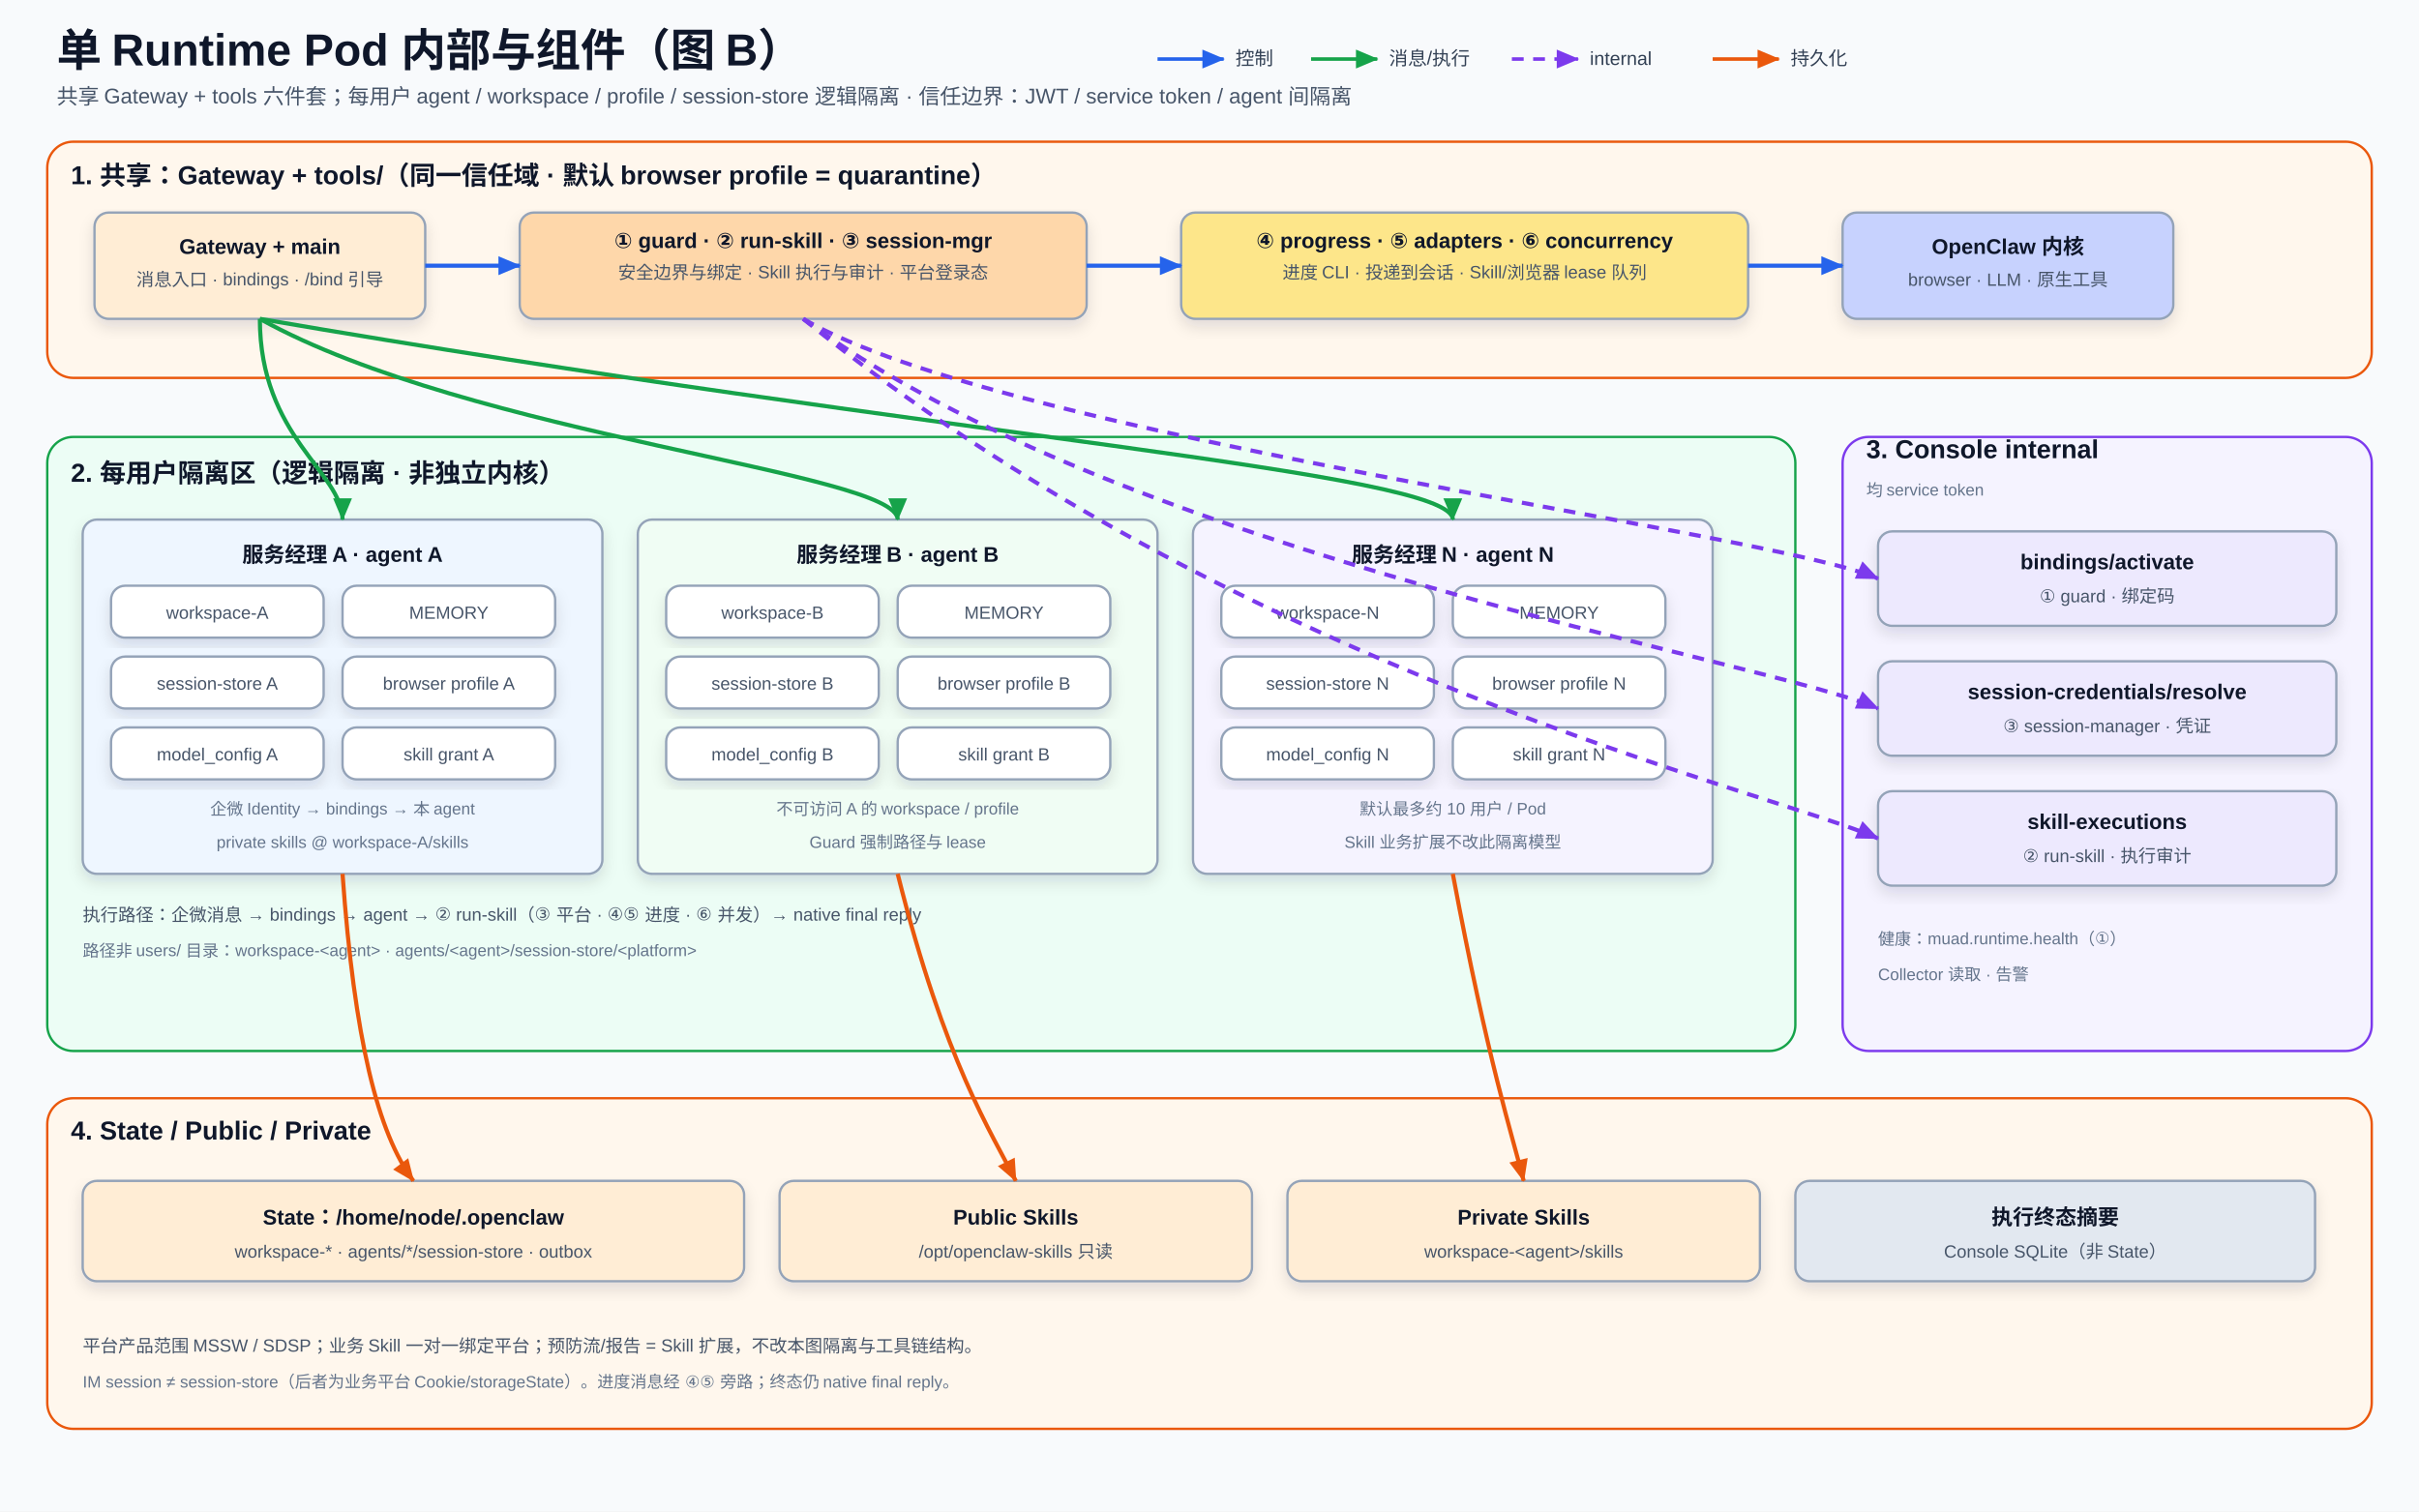
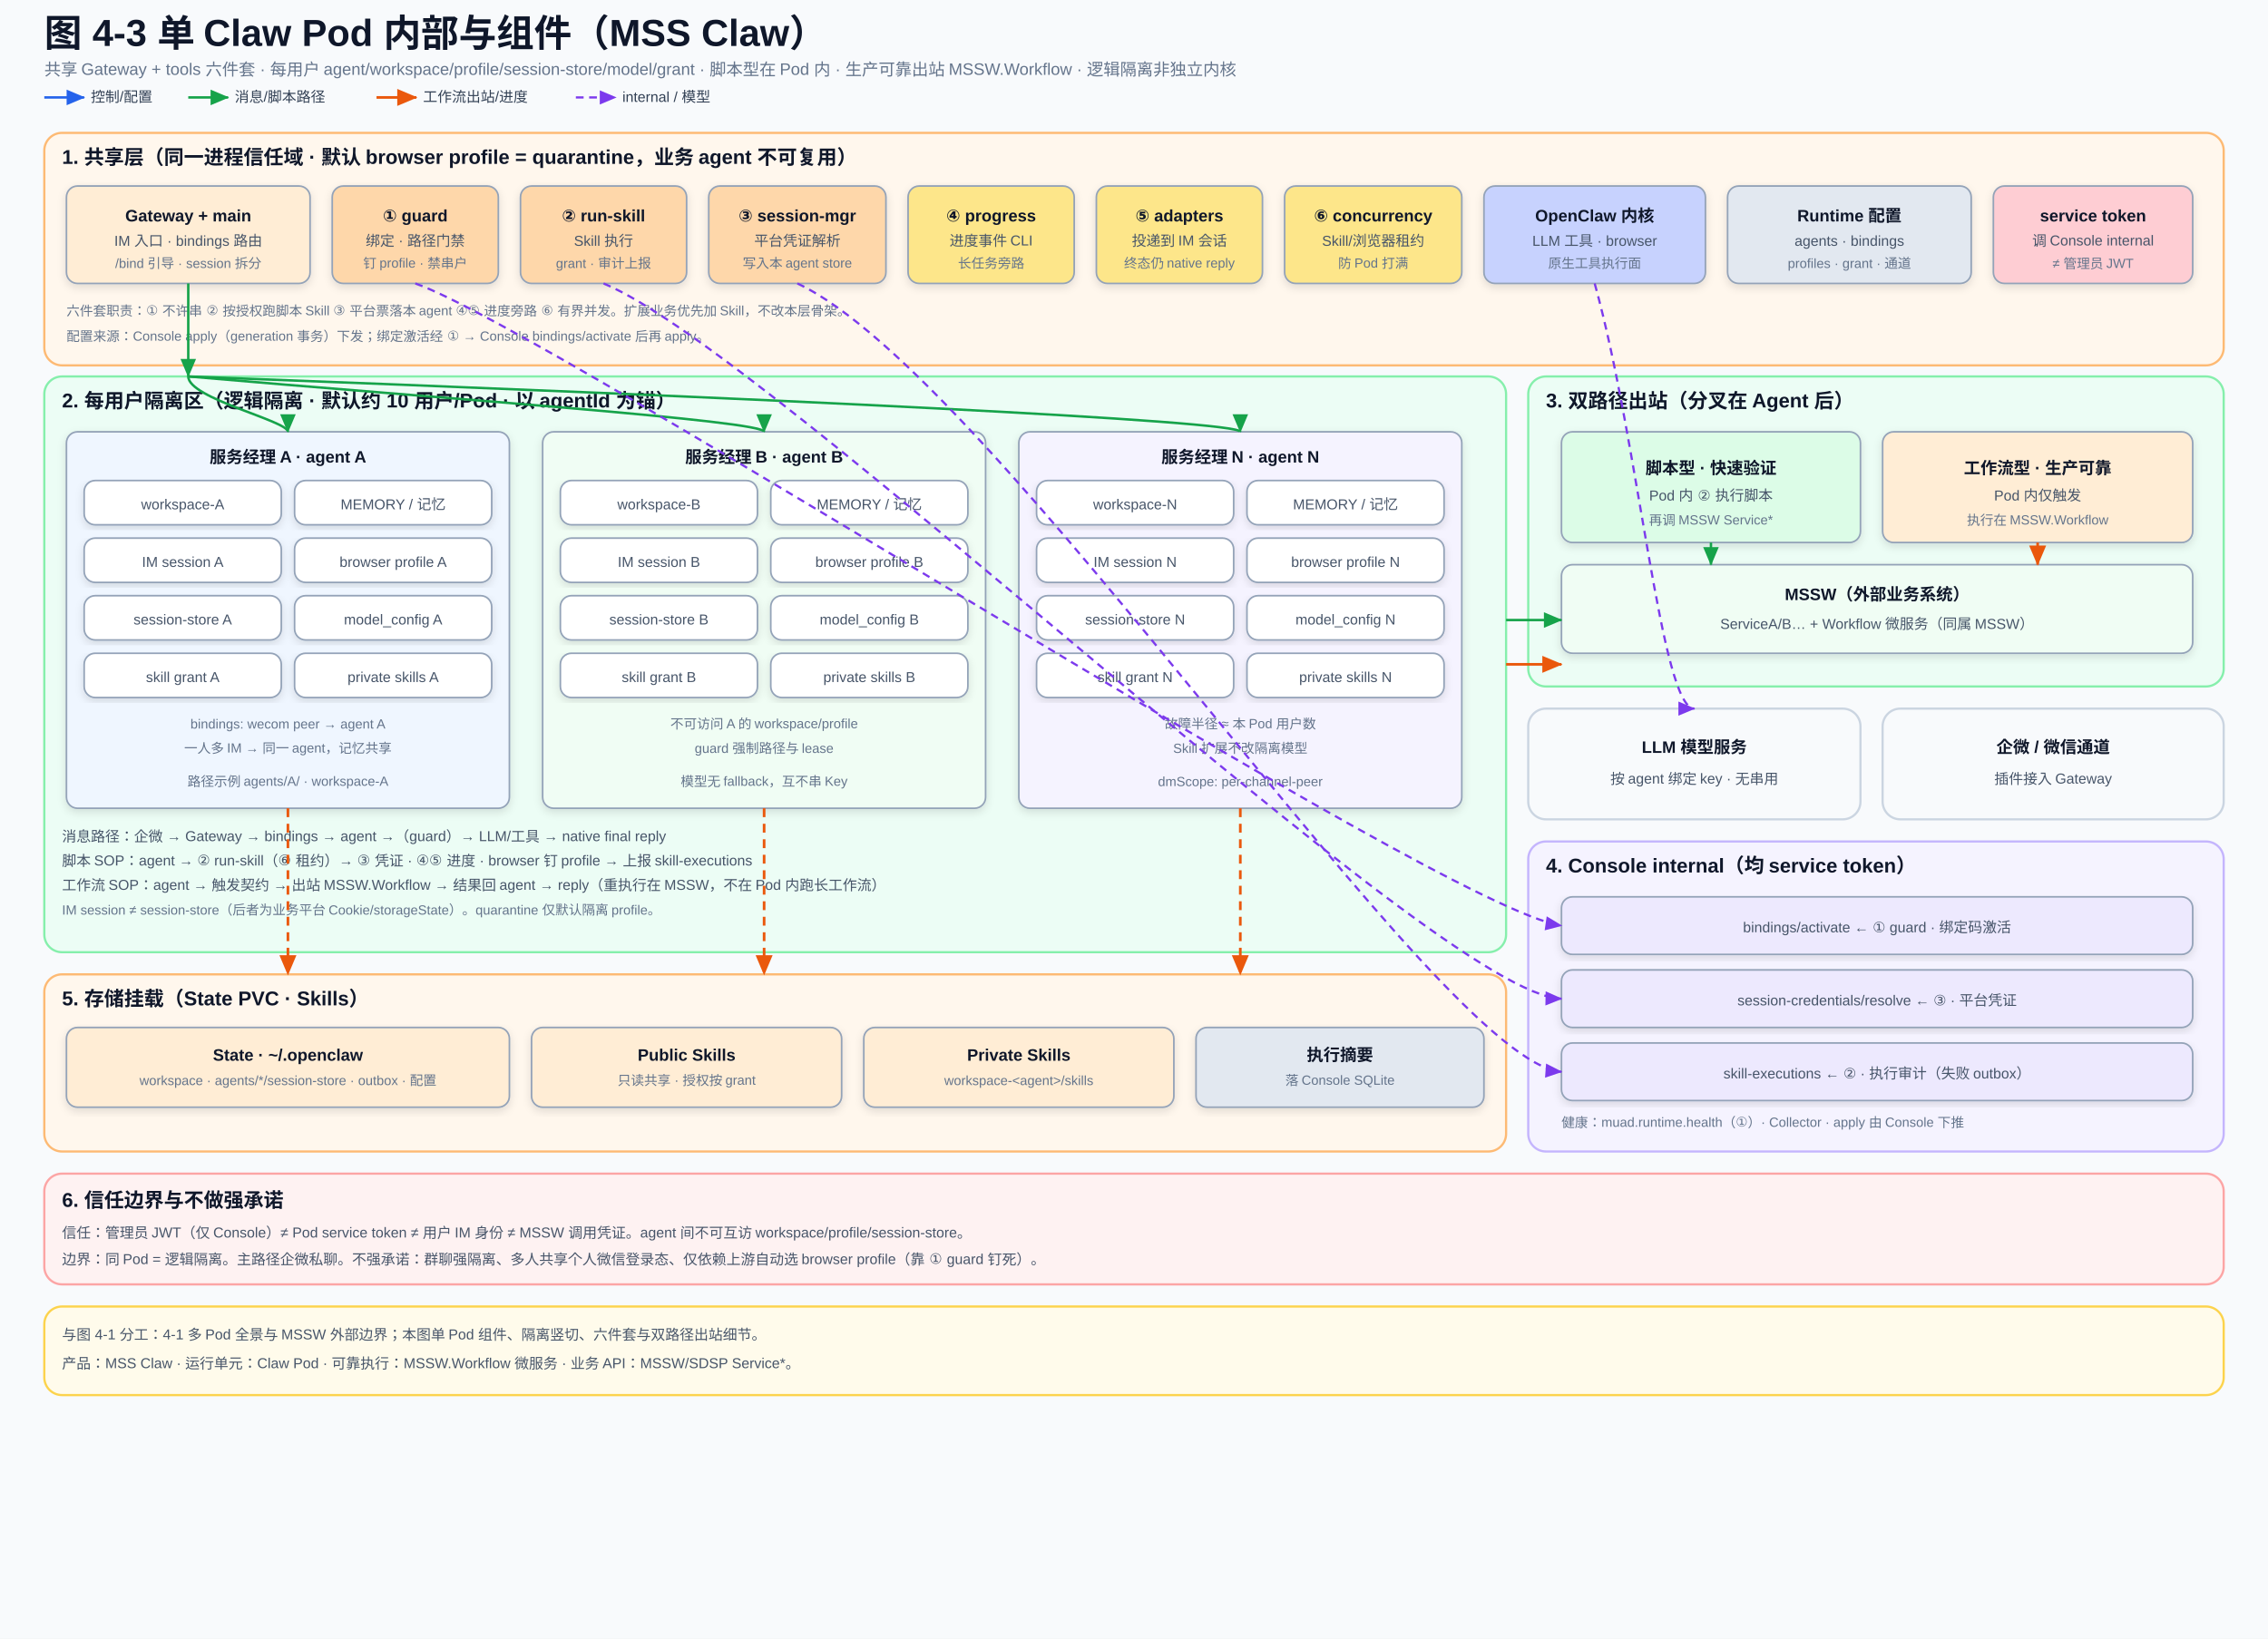
- <svg xmlns="http://www.w3.org/2000/svg" width="2048" height="1280" viewBox="0 0 2048 1280" role="img" aria-labelledby="title desc">
+ <svg xmlns="http://www.w3.org/2000/svg" width="2048" height="1480" viewBox="0 0 2048 1480" role="img" aria-labelledby="title desc">
  <defs>
-     <marker id="arrow-control" viewBox="0 0 10 10" refX="9" refY="5" markerWidth="20" markerHeight="20" orient="auto" markerUnits="userSpaceOnUse">
+     <marker id="arr-c" viewBox="0 0 10 10" refX="9" refY="5" markerWidth="8" markerHeight="8" orient="auto">
      <path d="M0,1 L9.5,5 L0,9 z" fill="#2563eb" />
    </marker>
-     <marker id="arrow-message" viewBox="0 0 10 10" refX="9" refY="5" markerWidth="20" markerHeight="20" orient="auto" markerUnits="userSpaceOnUse">
+     <marker id="arr-m" viewBox="0 0 10 10" refX="9" refY="5" markerWidth="8" markerHeight="8" orient="auto">
      <path d="M0,1 L9.5,5 L0,9 z" fill="#16a34a" />
    </marker>
-     <marker id="arrow-data" viewBox="0 0 10 10" refX="9" refY="5" markerWidth="20" markerHeight="20" orient="auto" markerUnits="userSpaceOnUse">
+     <marker id="arr-d" viewBox="0 0 10 10" refX="9" refY="5" markerWidth="8" markerHeight="8" orient="auto">
      <path d="M0,1 L9.5,5 L0,9 z" fill="#7c3aed" />
    </marker>
-     <marker id="arrow-session" viewBox="0 0 10 10" refX="9" refY="5" markerWidth="20" markerHeight="20" orient="auto" markerUnits="userSpaceOnUse">
+     <marker id="arr-s" viewBox="0 0 10 10" refX="9" refY="5" markerWidth="8" markerHeight="8" orient="auto">
      <path d="M0,1 L9.5,5 L0,9 z" fill="#ea580c" />
    </marker>
-     <filter id="shadow" x="-10%" y="-10%" width="120%" height="130%">
-       <feDropShadow dx="0" dy="6" stdDeviation="6" flood-color="#0f172a" flood-opacity="0.12" />
+     <filter id="sh" x="-8%" y="-8%" width="116%" height="120%">
+       <feDropShadow dx="0" dy="3" stdDeviation="4" flood-opacity="0.12" />
    </filter>
    <style>
      .bg{fill:#f8fafc}
-       .title{fill:#0f172a;font:700 38px Arial,"PingFang SC","Microsoft YaHei",sans-serif}
-       .subtitle{fill:#475569;font:400 18px Arial,"PingFang SC","Microsoft YaHei",sans-serif}
-       .section{fill:#0f172a;font:700 22px Arial,"PingFang SC","Microsoft YaHei",sans-serif}
-       .label{fill:#0f172a;font:700 18px Arial,"PingFang SC","Microsoft YaHei",sans-serif}
-       .small{fill:#475569;font:400 15px Arial,"PingFang SC","Microsoft YaHei",sans-serif}
-       .tiny{fill:#64748b;font:400 14px Arial,"PingFang SC","Microsoft YaHei",sans-serif}
-       .legend{fill:#334155;font:400 16px Arial,"PingFang SC","Microsoft YaHei",sans-serif}
-       .area{stroke-width:2;rx:22}
-       .card{stroke:#94a3b8;stroke-width:2;rx:12;filter:url(#shadow)}
-       .control{fill:none;stroke:#2563eb;stroke-width:3.5;marker-end:url(#arrow-control)}
-       .message{fill:none;stroke:#16a34a;stroke-width:3.5;marker-end:url(#arrow-message)}
-       .data{fill:none;stroke:#7c3aed;stroke-width:3.5;marker-end:url(#arrow-data)}
-       .session{fill:none;stroke:#ea580c;stroke-width:3.5;marker-end:url(#arrow-session)}
-       .dash{stroke-dasharray:10 8}
-       .thin{stroke-width:3}
+       .t{fill:#0f172a;font:700 34px Arial,"PingFang SC","Microsoft YaHei",sans-serif}
+       .sub{fill:#64748b;font:400 15px Arial,"PingFang SC","Microsoft YaHei",sans-serif}
+       .sec{fill:#0f172a;font:700 18px Arial,"PingFang SC","Microsoft YaHei",sans-serif}
+       .l{fill:#0f172a;font:700 15px Arial,"PingFang SC","Microsoft YaHei",sans-serif}
+       .m{fill:#475569;font:400 13px Arial,"PingFang SC","Microsoft YaHei",sans-serif}
+       .x{fill:#64748b;font:400 12px Arial,"PingFang SC","Microsoft YaHei",sans-serif}
+       .leg{fill:#334155;font:400 13px Arial,"PingFang SC","Microsoft YaHei",sans-serif}
+       .area{stroke-width:2;rx:16}
+       .card{stroke:#94a3b8;stroke-width:1.5;rx:10;filter:url(#sh)}
+       .c{fill:none;stroke:#2563eb;stroke-width:2.2;marker-end:url(#arr-c)}
+       .g{fill:none;stroke:#16a34a;stroke-width:2.2;marker-end:url(#arr-m)}
+       .p{fill:none;stroke:#7c3aed;stroke-width:2;marker-end:url(#arr-d);stroke-dasharray:7 5}
+       .o{fill:none;stroke:#ea580c;stroke-width:2.4;marker-end:url(#arr-s)}
+       .dash{stroke-dasharray:8 6}
    </style>
  </defs>
-   <rect class="bg" width="2048" height="1280" />
-   <text x="48" y="56" class="title">单 Runtime Pod 内部与组件（图 B）</text>
-   <text x="48" y="88" class="subtitle">共享 Gateway + tools 六件套；每用户 agent / workspace / profile / session-store 逻辑隔离 · 信任边界：JWT / service token / agent 间隔离</text>
-   <g transform="translate(980 42)">
-     <line x1="0" y1="8" x2="56" y2="8" class="control thin" />
-     <text x="66" y="13" class="legend">控制</text>
-     <line x1="130" y1="8" x2="186" y2="8" class="message thin" />
-     <text x="196" y="13" class="legend">消息/执行</text>
-     <line x1="300" y1="8" x2="356" y2="8" class="data thin dash" />
-     <text x="366" y="13" class="legend">internal</text>
-     <line x1="470" y1="8" x2="526" y2="8" class="session thin" />
-     <text x="536" y="13" class="legend">持久化</text>
-   </g>
-   <rect x="40" y="120" width="1968" height="200" class="area" fill="#fff7ed" stroke="#ea580c" />
-   <text x="60" y="156" class="section" fill="#ea580c">1. 共享：Gateway + tools/（同一信任域 · 默认 browser profile = quarantine）</text>
-   <rect x="80" y="180" width="280" height="90" class="card" fill="#ffedd5" />
-   <text x="220" y="215" text-anchor="middle" class="label">Gateway + main</text>
-   <text x="220" y="242" text-anchor="middle" class="small">消息入口 · bindings · /bind 引导</text>
-   <rect x="440" y="180" width="480" height="90" class="card" fill="#fed7aa" />
-   <text x="680" y="210" text-anchor="middle" class="label">① guard · ② run-skill · ③ session-mgr</text>
-   <text x="680" y="236" text-anchor="middle" class="small">安全边界与绑定 · Skill 执行与审计 · 平台登录态</text>
-   <rect x="1000" y="180" width="480" height="90" class="card" fill="#fde68a" />
-   <text x="1240" y="210" text-anchor="middle" class="label">④ progress · ⑤ adapters · ⑥ concurrency</text>
-   <text x="1240" y="236" text-anchor="middle" class="small">进度 CLI · 投递到会话 · Skill/浏览器 lease 队列</text>
-   <rect x="1560" y="180" width="280" height="90" class="card" fill="#c7d2fe" />
-   <text x="1700" y="215" text-anchor="middle" class="label">OpenClaw 内核</text>
-   <text x="1700" y="242" text-anchor="middle" class="small">browser · LLM · 原生工具</text>
-   <path d="M360 225 L440 225" class="control" />
-   <path d="M920 225 L1000 225" class="control" />
-   <path d="M1480 225 L1560 225" class="control" />
-   <rect x="40" y="370" width="1480" height="520" class="area" fill="#ecfdf5" stroke="#16a34a" />
-   <text x="60" y="408" class="section" fill="#16a34a">2. 每用户隔离区（逻辑隔离 · 非独立内核）</text>
-   <g transform="translate(70 440)">
-     <rect width="440" height="300" class="card" fill="#eef6ff" stroke="#2563eb" />
-     <text x="220" y="36" text-anchor="middle" class="label">服务经理 A · agent A</text>
-     <rect x="24" y="56" width="180" height="44" class="card" fill="#fff" />
-     <text x="114" y="84" text-anchor="middle" class="small">workspace-A</text>
-     <rect x="220" y="56" width="180" height="44" class="card" fill="#fff" />
-     <text x="310" y="84" text-anchor="middle" class="small">MEMORY</text>
-     <rect x="24" y="116" width="180" height="44" class="card" fill="#fff" />
-     <text x="114" y="144" text-anchor="middle" class="small">session-store A</text>
-     <rect x="220" y="116" width="180" height="44" class="card" fill="#fff" />
-     <text x="310" y="144" text-anchor="middle" class="small">browser profile A</text>
-     <rect x="24" y="176" width="180" height="44" class="card" fill="#fff" />
-     <text x="114" y="204" text-anchor="middle" class="small">model_config A</text>
-     <rect x="220" y="176" width="180" height="44" class="card" fill="#fff" />
-     <text x="310" y="204" text-anchor="middle" class="small">skill grant A</text>
-     <text x="220" y="250" text-anchor="middle" class="tiny">企微 Identity → bindings → 本 agent</text>
-     <text x="220" y="278" text-anchor="middle" class="tiny">private skills @ workspace-A/skills</text>
-   </g>
-   <g transform="translate(540 440)">
-     <rect width="440" height="300" class="card" fill="#f0fdf4" stroke="#16a34a" />
-     <text x="220" y="36" text-anchor="middle" class="label">服务经理 B · agent B</text>
-     <rect x="24" y="56" width="180" height="44" class="card" fill="#fff" />
-     <text x="114" y="84" text-anchor="middle" class="small">workspace-B</text>
-     <rect x="220" y="56" width="180" height="44" class="card" fill="#fff" />
-     <text x="310" y="84" text-anchor="middle" class="small">MEMORY</text>
-     <rect x="24" y="116" width="180" height="44" class="card" fill="#fff" />
-     <text x="114" y="144" text-anchor="middle" class="small">session-store B</text>
-     <rect x="220" y="116" width="180" height="44" class="card" fill="#fff" />
-     <text x="310" y="144" text-anchor="middle" class="small">browser profile B</text>
-     <rect x="24" y="176" width="180" height="44" class="card" fill="#fff" />
-     <text x="114" y="204" text-anchor="middle" class="small">model_config B</text>
-     <rect x="220" y="176" width="180" height="44" class="card" fill="#fff" />
-     <text x="310" y="204" text-anchor="middle" class="small">skill grant B</text>
-     <text x="220" y="250" text-anchor="middle" class="tiny">不可访问 A 的 workspace / profile</text>
-     <text x="220" y="278" text-anchor="middle" class="tiny">Guard 强制路径与 lease</text>
-   </g>
-   <g transform="translate(1010 440)">
-     <rect width="440" height="300" class="card" fill="#f5f3ff" stroke="#7c3aed" />
-     <text x="220" y="36" text-anchor="middle" class="label">服务经理 N · agent N</text>
-     <rect x="24" y="56" width="180" height="44" class="card" fill="#fff" />
-     <text x="114" y="84" text-anchor="middle" class="small">workspace-N</text>
-     <rect x="220" y="56" width="180" height="44" class="card" fill="#fff" />
-     <text x="310" y="84" text-anchor="middle" class="small">MEMORY</text>
-     <rect x="24" y="116" width="180" height="44" class="card" fill="#fff" />
-     <text x="114" y="144" text-anchor="middle" class="small">session-store N</text>
-     <rect x="220" y="116" width="180" height="44" class="card" fill="#fff" />
-     <text x="310" y="144" text-anchor="middle" class="small">browser profile N</text>
-     <rect x="24" y="176" width="180" height="44" class="card" fill="#fff" />
-     <text x="114" y="204" text-anchor="middle" class="small">model_config N</text>
-     <rect x="220" y="176" width="180" height="44" class="card" fill="#fff" />
-     <text x="310" y="204" text-anchor="middle" class="small">skill grant N</text>
-     <text x="220" y="250" text-anchor="middle" class="tiny">默认最多约 10 用户 / Pod</text>
-     <text x="220" y="278" text-anchor="middle" class="tiny">Skill 业务扩展不改此隔离模型</text>
-   </g>
-   <text x="70" y="780" class="small">执行路径：企微消息 → bindings → agent → ② run-skill（③ 平台 · ④⑤ 进度 · ⑥ 并发）→ native final reply</text>
-   <text x="70" y="810" class="tiny">路径非 users/ 目录：workspace-&lt;agent&gt; · agents/&lt;agent&gt;/session-store/&lt;platform&gt;</text>
-   <rect x="1560" y="370" width="448" height="520" class="area" fill="#f5f3ff" stroke="#7c3aed" />
-   <text x="1580" y="388" class="section" fill="#7c3aed">3. Console internal</text>
-   <text x="1580" y="420" class="tiny">均 service token</text>
-   <rect x="1590" y="450" width="388" height="80" class="card" fill="#ede9fe" />
-   <text x="1784" y="482" text-anchor="middle" class="label">bindings/activate</text>
-   <text x="1784" y="510" text-anchor="middle" class="small">① guard · 绑定码</text>
-   <rect x="1590" y="560" width="388" height="80" class="card" fill="#ede9fe" />
-   <text x="1784" y="592" text-anchor="middle" class="label">session-credentials/resolve</text>
-   <text x="1784" y="620" text-anchor="middle" class="small">③ session-manager · 凭证</text>
-   <rect x="1590" y="670" width="388" height="80" class="card" fill="#ede9fe" />
-   <text x="1784" y="702" text-anchor="middle" class="label">skill-executions</text>
-   <text x="1784" y="730" text-anchor="middle" class="small">② run-skill · 执行审计</text>
-   <text x="1590" y="800" class="tiny">健康：muad.runtime.health（①）</text>
-   <text x="1590" y="830" class="tiny">Collector 读取 · 告警</text>
-   <rect x="40" y="930" width="1968" height="280" class="area" fill="#fff7ed" stroke="#ea580c" />
-   <text x="60" y="965" class="section" fill="#ea580c">4. State / Public / Private</text>
-   <rect x="70" y="1000" width="560" height="85" class="card" fill="#ffedd5" />
-   <text x="350" y="1037" text-anchor="middle" class="label">State：/home/node/.openclaw</text>
-   <text x="350" y="1065" text-anchor="middle" class="small">workspace-* · agents/*/session-store · outbox</text>
-   <rect x="660" y="1000" width="400" height="85" class="card" fill="#ffedd5" />
-   <text x="860" y="1037" text-anchor="middle" class="label">Public Skills</text>
-   <text x="860" y="1065" text-anchor="middle" class="small">/opt/openclaw-skills 只读</text>
-   <rect x="1090" y="1000" width="400" height="85" class="card" fill="#ffedd5" />
-   <text x="1290" y="1037" text-anchor="middle" class="label">Private Skills</text>
-   <text x="1290" y="1065" text-anchor="middle" class="small">workspace-&lt;agent&gt;/skills</text>
-   <rect x="1520" y="1000" width="440" height="85" class="card" fill="#e2e8f0" />
-   <text x="1740" y="1037" text-anchor="middle" class="label">执行终态摘要</text>
-   <text x="1740" y="1065" text-anchor="middle" class="small">Console SQLite（非 State）</text>
-   <text x="70" y="1145" class="small">平台产品范围 MSSW / SDSP；业务 Skill 一对一绑定平台；预防流/报告 = Skill 扩展，不改本图隔离与工具链结构。</text>
-   <text x="70" y="1175" class="tiny">IM session ≠ session-store（后者为业务平台 Cookie/storageState）。进度消息经 ④⑤ 旁路；终态仍 native final reply。</text>
-   <path d="M220 270 C220 370, 290 400, 290 440" class="message" />
-   <path d="M220 270 C400 370, 760 400, 760 440" class="message" />
-   <path d="M220 270 C800 370, 1230 400, 1230 440" class="message" />
-   <path d="M680 270 C850 370, 1500 450, 1590 490" class="data dash" />
-   <path d="M680 270 C950 470, 1500 560, 1590 600" class="data dash" />
-   <path d="M680 270 C1050 570, 1500 670, 1590 710" class="data dash" />
-   <path d="M290 740 C300 880, 320 960, 350 1000" class="session" />
-   <path d="M760 740 C800 900, 840 960, 860 1000" class="session" />
-   <path d="M1230 740 C1260 900, 1280 960, 1290 1000" class="session" />
+   <rect class="bg" width="2048" height="1480" />
+   <text x="40" y="42" class="t">图 4-3  单 Claw Pod 内部与组件（MSS Claw）</text>
+   <text x="40" y="68" class="sub">共享 Gateway + tools 六件套 · 每用户 agent/workspace/profile/session-store/model/grant · 脚本型在 Pod 内 · 生产可靠出站 MSSW.Workflow · 逻辑隔离非独立内核</text>
+   <g transform="translate(40 88)">
+     <line x1="0" y1="0" x2="36" y2="0" class="c" />
+     <text x="42" y="4" class="leg">控制/配置</text>
+     <line x1="130" y1="0" x2="166" y2="0" class="g" />
+     <text x="172" y="4" class="leg">消息/脚本路径</text>
+     <line x1="300" y1="0" x2="336" y2="0" class="o" />
+     <text x="342" y="4" class="leg">工作流出站/进度</text>
+     <line x1="480" y1="0" x2="516" y2="0" class="p" />
+     <text x="522" y="4" class="leg">internal / 模型</text>
+   </g>
+   <rect x="40" y="120" width="1968" height="210" class="area" fill="#fff7ed" stroke="#fdba74" />
+   <text x="56" y="148" class="sec" fill="#c2410c">1. 共享层（同一进程信任域 · 默认 browser profile = quarantine，业务 agent 不可复用）</text>
+   <rect x="60" y="168" width="220" height="88" class="card" fill="#ffedd5" />
+   <text x="170" y="200" text-anchor="middle" class="l">Gateway + main</text>
+   <text x="170" y="222" text-anchor="middle" class="m">IM 入口 · bindings 路由</text>
+   <text x="170" y="242" text-anchor="middle" class="x">/bind 引导 · session 拆分</text>
+   <rect x="300" y="168" width="150" height="88" class="card" fill="#fed7aa" />
+   <text x="375" y="200" text-anchor="middle" class="l">① guard</text>
+   <text x="375" y="222" text-anchor="middle" class="m">绑定 · 路径门禁</text>
+   <text x="375" y="242" text-anchor="middle" class="x">钉 profile · 禁串户</text>
+   <rect x="470" y="168" width="150" height="88" class="card" fill="#fed7aa" />
+   <text x="545" y="200" text-anchor="middle" class="l">② run-skill</text>
+   <text x="545" y="222" text-anchor="middle" class="m">Skill 执行</text>
+   <text x="545" y="242" text-anchor="middle" class="x">grant · 审计上报</text>
+   <rect x="640" y="168" width="160" height="88" class="card" fill="#fed7aa" />
+   <text x="720" y="200" text-anchor="middle" class="l">③ session-mgr</text>
+   <text x="720" y="222" text-anchor="middle" class="m">平台凭证解析</text>
+   <text x="720" y="242" text-anchor="middle" class="x">写入本 agent store</text>
+   <rect x="820" y="168" width="150" height="88" class="card" fill="#fde68a" />
+   <text x="895" y="200" text-anchor="middle" class="l">④ progress</text>
+   <text x="895" y="222" text-anchor="middle" class="m">进度事件 CLI</text>
+   <text x="895" y="242" text-anchor="middle" class="x">长任务旁路</text>
+   <rect x="990" y="168" width="150" height="88" class="card" fill="#fde68a" />
+   <text x="1065" y="200" text-anchor="middle" class="l">⑤ adapters</text>
+   <text x="1065" y="222" text-anchor="middle" class="m">投递到 IM 会话</text>
+   <text x="1065" y="242" text-anchor="middle" class="x">终态仍 native reply</text>
+   <rect x="1160" y="168" width="160" height="88" class="card" fill="#fde68a" />
+   <text x="1240" y="200" text-anchor="middle" class="l">⑥ concurrency</text>
+   <text x="1240" y="222" text-anchor="middle" class="m">Skill/浏览器租约</text>
+   <text x="1240" y="242" text-anchor="middle" class="x">防 Pod 打满</text>
+   <rect x="1340" y="168" width="200" height="88" class="card" fill="#c7d2fe" />
+   <text x="1440" y="200" text-anchor="middle" class="l">OpenClaw 内核</text>
+   <text x="1440" y="222" text-anchor="middle" class="m">LLM 工具 · browser</text>
+   <text x="1440" y="242" text-anchor="middle" class="x">原生工具执行面</text>
+   <rect x="1560" y="168" width="220" height="88" class="card" fill="#e2e8f0" />
+   <text x="1670" y="200" text-anchor="middle" class="l">Runtime 配置</text>
+   <text x="1670" y="222" text-anchor="middle" class="m">agents · bindings</text>
+   <text x="1670" y="242" text-anchor="middle" class="x">profiles · grant · 通道</text>
+   <rect x="1800" y="168" width="180" height="88" class="card" fill="#fecdd3" />
+   <text x="1890" y="200" text-anchor="middle" class="l">service token</text>
+   <text x="1890" y="222" text-anchor="middle" class="m">调 Console internal</text>
+   <text x="1890" y="242" text-anchor="middle" class="x">≠ 管理员 JWT</text>
+   <text x="60" y="285" class="x">六件套职责：① 不许串  ② 按授权跑脚本 Skill  ③ 平台票落本 agent  ④⑤ 进度旁路  ⑥ 有界并发。扩展业务优先加 Skill，不改本层骨架。</text>
+   <text x="60" y="308" class="x">配置来源：Console apply（generation 事务）下发；绑定激活经 ① → Console bindings/activate 后再 apply。</text>
+   <rect x="40" y="340" width="1320" height="520" class="area" fill="#ecfdf5" stroke="#86efac" />
+   <text x="56" y="368" class="sec" fill="#15803d">2. 每用户隔离区（逻辑隔离 · 默认约 10 用户/Pod · 以 agentId 为锚）</text>
+   <g transform="translate(60 390)">
+     <rect width="400" height="340" class="card" fill="#eff6ff" stroke="#3b82f6" />
+     <text x="200" y="28" text-anchor="middle" class="l">服务经理 A · agent A</text>
+     <rect x="16" y="44" width="178" height="40" class="card" fill="#fff" />
+     <text x="105" y="70" text-anchor="middle" class="m">workspace-A</text>
+     <rect x="206" y="44" width="178" height="40" class="card" fill="#fff" />
+     <text x="295" y="70" text-anchor="middle" class="m">MEMORY / 记忆</text>
+     <rect x="16" y="96" width="178" height="40" class="card" fill="#fff" />
+     <text x="105" y="122" text-anchor="middle" class="m">IM session A</text>
+     <rect x="206" y="96" width="178" height="40" class="card" fill="#fff" />
+     <text x="295" y="122" text-anchor="middle" class="m">browser profile A</text>
+     <rect x="16" y="148" width="178" height="40" class="card" fill="#fff" />
+     <text x="105" y="174" text-anchor="middle" class="m">session-store A</text>
+     <rect x="206" y="148" width="178" height="40" class="card" fill="#fff" />
+     <text x="295" y="174" text-anchor="middle" class="m">model_config A</text>
+     <rect x="16" y="200" width="178" height="40" class="card" fill="#fff" />
+     <text x="105" y="226" text-anchor="middle" class="m">skill grant A</text>
+     <rect x="206" y="200" width="178" height="40" class="card" fill="#fff" />
+     <text x="295" y="226" text-anchor="middle" class="m">private skills A</text>
+     <text x="200" y="268" text-anchor="middle" class="x">bindings: wecom peer → agent A</text>
+     <text x="200" y="290" text-anchor="middle" class="x">一人多 IM → 同一 agent，记忆共享</text>
+     <text x="200" y="320" text-anchor="middle" class="x">路径示例 agents/A/ · workspace-A</text>
+   </g>
+   <g transform="translate(490 390)">
+     <rect width="400" height="340" class="card" fill="#f0fdf4" stroke="#16a34a" />
+     <text x="200" y="28" text-anchor="middle" class="l">服务经理 B · agent B</text>
+     <rect x="16" y="44" width="178" height="40" class="card" fill="#fff" />
+     <text x="105" y="70" text-anchor="middle" class="m">workspace-B</text>
+     <rect x="206" y="44" width="178" height="40" class="card" fill="#fff" />
+     <text x="295" y="70" text-anchor="middle" class="m">MEMORY / 记忆</text>
+     <rect x="16" y="96" width="178" height="40" class="card" fill="#fff" />
+     <text x="105" y="122" text-anchor="middle" class="m">IM session B</text>
+     <rect x="206" y="96" width="178" height="40" class="card" fill="#fff" />
+     <text x="295" y="122" text-anchor="middle" class="m">browser profile B</text>
+     <rect x="16" y="148" width="178" height="40" class="card" fill="#fff" />
+     <text x="105" y="174" text-anchor="middle" class="m">session-store B</text>
+     <rect x="206" y="148" width="178" height="40" class="card" fill="#fff" />
+     <text x="295" y="174" text-anchor="middle" class="m">model_config B</text>
+     <rect x="16" y="200" width="178" height="40" class="card" fill="#fff" />
+     <text x="105" y="226" text-anchor="middle" class="m">skill grant B</text>
+     <rect x="206" y="200" width="178" height="40" class="card" fill="#fff" />
+     <text x="295" y="226" text-anchor="middle" class="m">private skills B</text>
+     <text x="200" y="268" text-anchor="middle" class="x">不可访问 A 的 workspace/profile</text>
+     <text x="200" y="290" text-anchor="middle" class="x">guard 强制路径与 lease</text>
+     <text x="200" y="320" text-anchor="middle" class="x">模型无 fallback，互不串 Key</text>
+   </g>
+   <g transform="translate(920 390)">
+     <rect width="400" height="340" class="card" fill="#f5f3ff" stroke="#8b5cf6" />
+     <text x="200" y="28" text-anchor="middle" class="l">服务经理 N · agent N</text>
+     <rect x="16" y="44" width="178" height="40" class="card" fill="#fff" />
+     <text x="105" y="70" text-anchor="middle" class="m">workspace-N</text>
+     <rect x="206" y="44" width="178" height="40" class="card" fill="#fff" />
+     <text x="295" y="70" text-anchor="middle" class="m">MEMORY / 记忆</text>
+     <rect x="16" y="96" width="178" height="40" class="card" fill="#fff" />
+     <text x="105" y="122" text-anchor="middle" class="m">IM session N</text>
+     <rect x="206" y="96" width="178" height="40" class="card" fill="#fff" />
+     <text x="295" y="122" text-anchor="middle" class="m">browser profile N</text>
+     <rect x="16" y="148" width="178" height="40" class="card" fill="#fff" />
+     <text x="105" y="174" text-anchor="middle" class="m">session-store N</text>
+     <rect x="206" y="148" width="178" height="40" class="card" fill="#fff" />
+     <text x="295" y="174" text-anchor="middle" class="m">model_config N</text>
+     <rect x="16" y="200" width="178" height="40" class="card" fill="#fff" />
+     <text x="105" y="226" text-anchor="middle" class="m">skill grant N</text>
+     <rect x="206" y="200" width="178" height="40" class="card" fill="#fff" />
+     <text x="295" y="226" text-anchor="middle" class="m">private skills N</text>
+     <text x="200" y="268" text-anchor="middle" class="x">故障半径 ≈ 本 Pod 用户数</text>
+     <text x="200" y="290" text-anchor="middle" class="x">Skill 扩展不改隔离模型</text>
+     <text x="200" y="320" text-anchor="middle" class="x">dmScope: per-channel-peer</text>
+   </g>
+   <text x="56" y="760" class="m">消息路径：企微 → Gateway → bindings → agent →（guard）→ LLM/工具 → native final reply</text>
+   <text x="56" y="782" class="m">脚本 SOP：agent → ② run-skill（⑥ 租约）→ ③ 凭证 · ④⑤ 进度 · browser 钉 profile → 上报 skill-executions</text>
+   <text x="56" y="804" class="m">工作流 SOP：agent → 触发契约 → 出站 MSSW.Workflow → 结果回 agent → reply（重执行在 MSSW，不在 Pod 内跑长工作流）</text>
+   <text x="56" y="826" class="x">IM session ≠ session-store（后者为业务平台 Cookie/storageState）。quarantine 仅默认隔离 profile。</text>
+   <rect x="1380" y="340" width="628" height="280" class="area" fill="#ecfdf5" stroke="#86efac" />
+   <text x="1396" y="368" class="sec" fill="#15803d">3. 双路径出站（分叉在 Agent 后）</text>
+   <rect x="1410" y="390" width="270" height="100" class="card" fill="#dcfce7" stroke="#16a34a" />
+   <text x="1545" y="428" text-anchor="middle" class="l" fill="#15803d">脚本型 · 快速验证</text>
+   <text x="1545" y="452" text-anchor="middle" class="m">Pod 内 ② 执行脚本</text>
+   <text x="1545" y="474" text-anchor="middle" class="x">再调 MSSW Service*</text>
+   <rect x="1700" y="390" width="280" height="100" class="card" fill="#ffedd5" stroke="#ea580c" />
+   <text x="1840" y="428" text-anchor="middle" class="l" fill="#c2410c">工作流型 · 生产可靠</text>
+   <text x="1840" y="452" text-anchor="middle" class="m">Pod 内仅触发</text>
+   <text x="1840" y="474" text-anchor="middle" class="x">执行在 MSSW.Workflow</text>
+   <rect x="1410" y="510" width="570" height="80" class="card" fill="#f0fdf4" />
+   <text x="1695" y="542" text-anchor="middle" class="l">MSSW（外部业务系统）</text>
+   <text x="1695" y="568" text-anchor="middle" class="m">ServiceA/B…  +  Workflow 微服务（同属 MSSW）</text>
+   <rect x="1380" y="640" width="300" height="100" class="area" fill="#f8fafc" stroke="#cbd5e1" />
+   <text x="1530" y="680" text-anchor="middle" class="l">LLM 模型服务</text>
+   <text x="1530" y="708" text-anchor="middle" class="m">按 agent 绑定 key · 无串用</text>
+   <rect x="1700" y="640" width="308" height="100" class="area" fill="#f8fafc" stroke="#cbd5e1" />
+   <text x="1854" y="680" text-anchor="middle" class="l">企微 / 微信通道</text>
+   <text x="1854" y="708" text-anchor="middle" class="m">插件接入 Gateway</text>
+   <rect x="1380" y="760" width="628" height="280" class="area" fill="#f5f3ff" stroke="#c4b5fd" />
+   <text x="1396" y="788" class="sec" fill="#6d28d9">4. Console internal（均 service token）</text>
+   <rect x="1410" y="810" width="570" height="52" class="card" fill="#ede9fe" />
+   <text x="1695" y="842" text-anchor="middle" class="m">bindings/activate ← ① guard · 绑定码激活</text>
+   <rect x="1410" y="876" width="570" height="52" class="card" fill="#ede9fe" />
+   <text x="1695" y="908" text-anchor="middle" class="m">session-credentials/resolve ← ③ · 平台凭证</text>
+   <rect x="1410" y="942" width="570" height="52" class="card" fill="#ede9fe" />
+   <text x="1695" y="974" text-anchor="middle" class="m">skill-executions ← ② · 执行审计（失败 outbox）</text>
+   <text x="1410" y="1018" class="x">健康：muad.runtime.health（①）· Collector · apply 由 Console 下推</text>
+   <rect x="40" y="880" width="1320" height="160" class="area" fill="#fff7ed" stroke="#fdba74" />
+   <text x="56" y="908" class="sec" fill="#c2410c">5. 存储挂载（State PVC · Skills）</text>
+   <rect x="60" y="928" width="400" height="72" class="card" fill="#ffedd5" />
+   <text x="260" y="958" text-anchor="middle" class="l">State · ~/.openclaw</text>
+   <text x="260" y="980" text-anchor="middle" class="x">workspace · agents/*/session-store · outbox · 配置</text>
+   <rect x="480" y="928" width="280" height="72" class="card" fill="#ffedd5" />
+   <text x="620" y="958" text-anchor="middle" class="l">Public Skills</text>
+   <text x="620" y="980" text-anchor="middle" class="x">只读共享 · 授权按 grant</text>
+   <rect x="780" y="928" width="280" height="72" class="card" fill="#ffedd5" />
+   <text x="920" y="958" text-anchor="middle" class="l">Private Skills</text>
+   <text x="920" y="980" text-anchor="middle" class="x">workspace-&lt;agent&gt;/skills</text>
+   <rect x="1080" y="928" width="260" height="72" class="card" fill="#e2e8f0" />
+   <text x="1210" y="958" text-anchor="middle" class="l">执行摘要</text>
+   <text x="1210" y="980" text-anchor="middle" class="x">落 Console SQLite</text>
+   <rect x="40" y="1060" width="1968" height="100" class="area" fill="#fef2f2" stroke="#fca5a5" />
+   <text x="56" y="1090" class="sec" fill="#b91c1c">6. 信任边界与不做强承诺</text>
+   <text x="56" y="1118" class="m">信任：管理员 JWT（仅 Console）≠ Pod service token ≠ 用户 IM 身份 ≠ MSSW 调用凭证。agent 间不可互访 workspace/profile/session-store。</text>
+   <text x="56" y="1142" class="m">边界：同 Pod = 逻辑隔离。主路径企微私聊。不强承诺：群聊强隔离、多人共享个人微信登录态、仅依赖上游自动选 browser profile（靠 ① guard 钉死）。</text>
+   <rect x="40" y="1180" width="1968" height="80" class="area" fill="#fffbeb" stroke="#fcd34d" />
+   <text x="56" y="1210" class="m">与图 4-1 分工：4-1 多 Pod 全景与 MSSW 外部边界；本图单 Pod 组件、隔离竖切、六件套与双路径出站细节。</text>
+   <text x="56" y="1236" class="m">产品：MSS Claw · 运行单元：Claw Pod · 可靠执行：MSSW.Workflow 微服务 · 业务 API：MSSW/SDSP Service*。</text>
+   <path d="M170 256 V340" class="g" />
+   <path d="M170 340 C170 360, 260 380, 260 390" class="g" />
+   <path d="M170 340 C400 360, 690 380, 690 390" class="g" />
+   <path d="M170 340 C700 360, 1120 380, 1120 390" class="g" />
+   <path d="M375 256 C500 300, 1300 820, 1410 836" class="p" />
+   <path d="M545 256 C700 320, 1300 900, 1410 902" class="p" />
+   <path d="M720 256 C900 340, 1300 960, 1410 968" class="p" />
+   <path d="M1360 560 H1410" class="g" />
+   <path d="M1360 600 H1410" class="o" />
+   <path d="M1545 490 V510" class="g" />
+   <path d="M1840 490 V510" class="o" />
+   <path d="M1440 256 C1480 400, 1500 640, 1530 640" class="p" />
+   <path d="M260 730 V880" class="o dash" />
+   <path d="M690 730 V880" class="o dash" />
+   <path d="M1120 730 V880" class="o dash" />
</svg>
